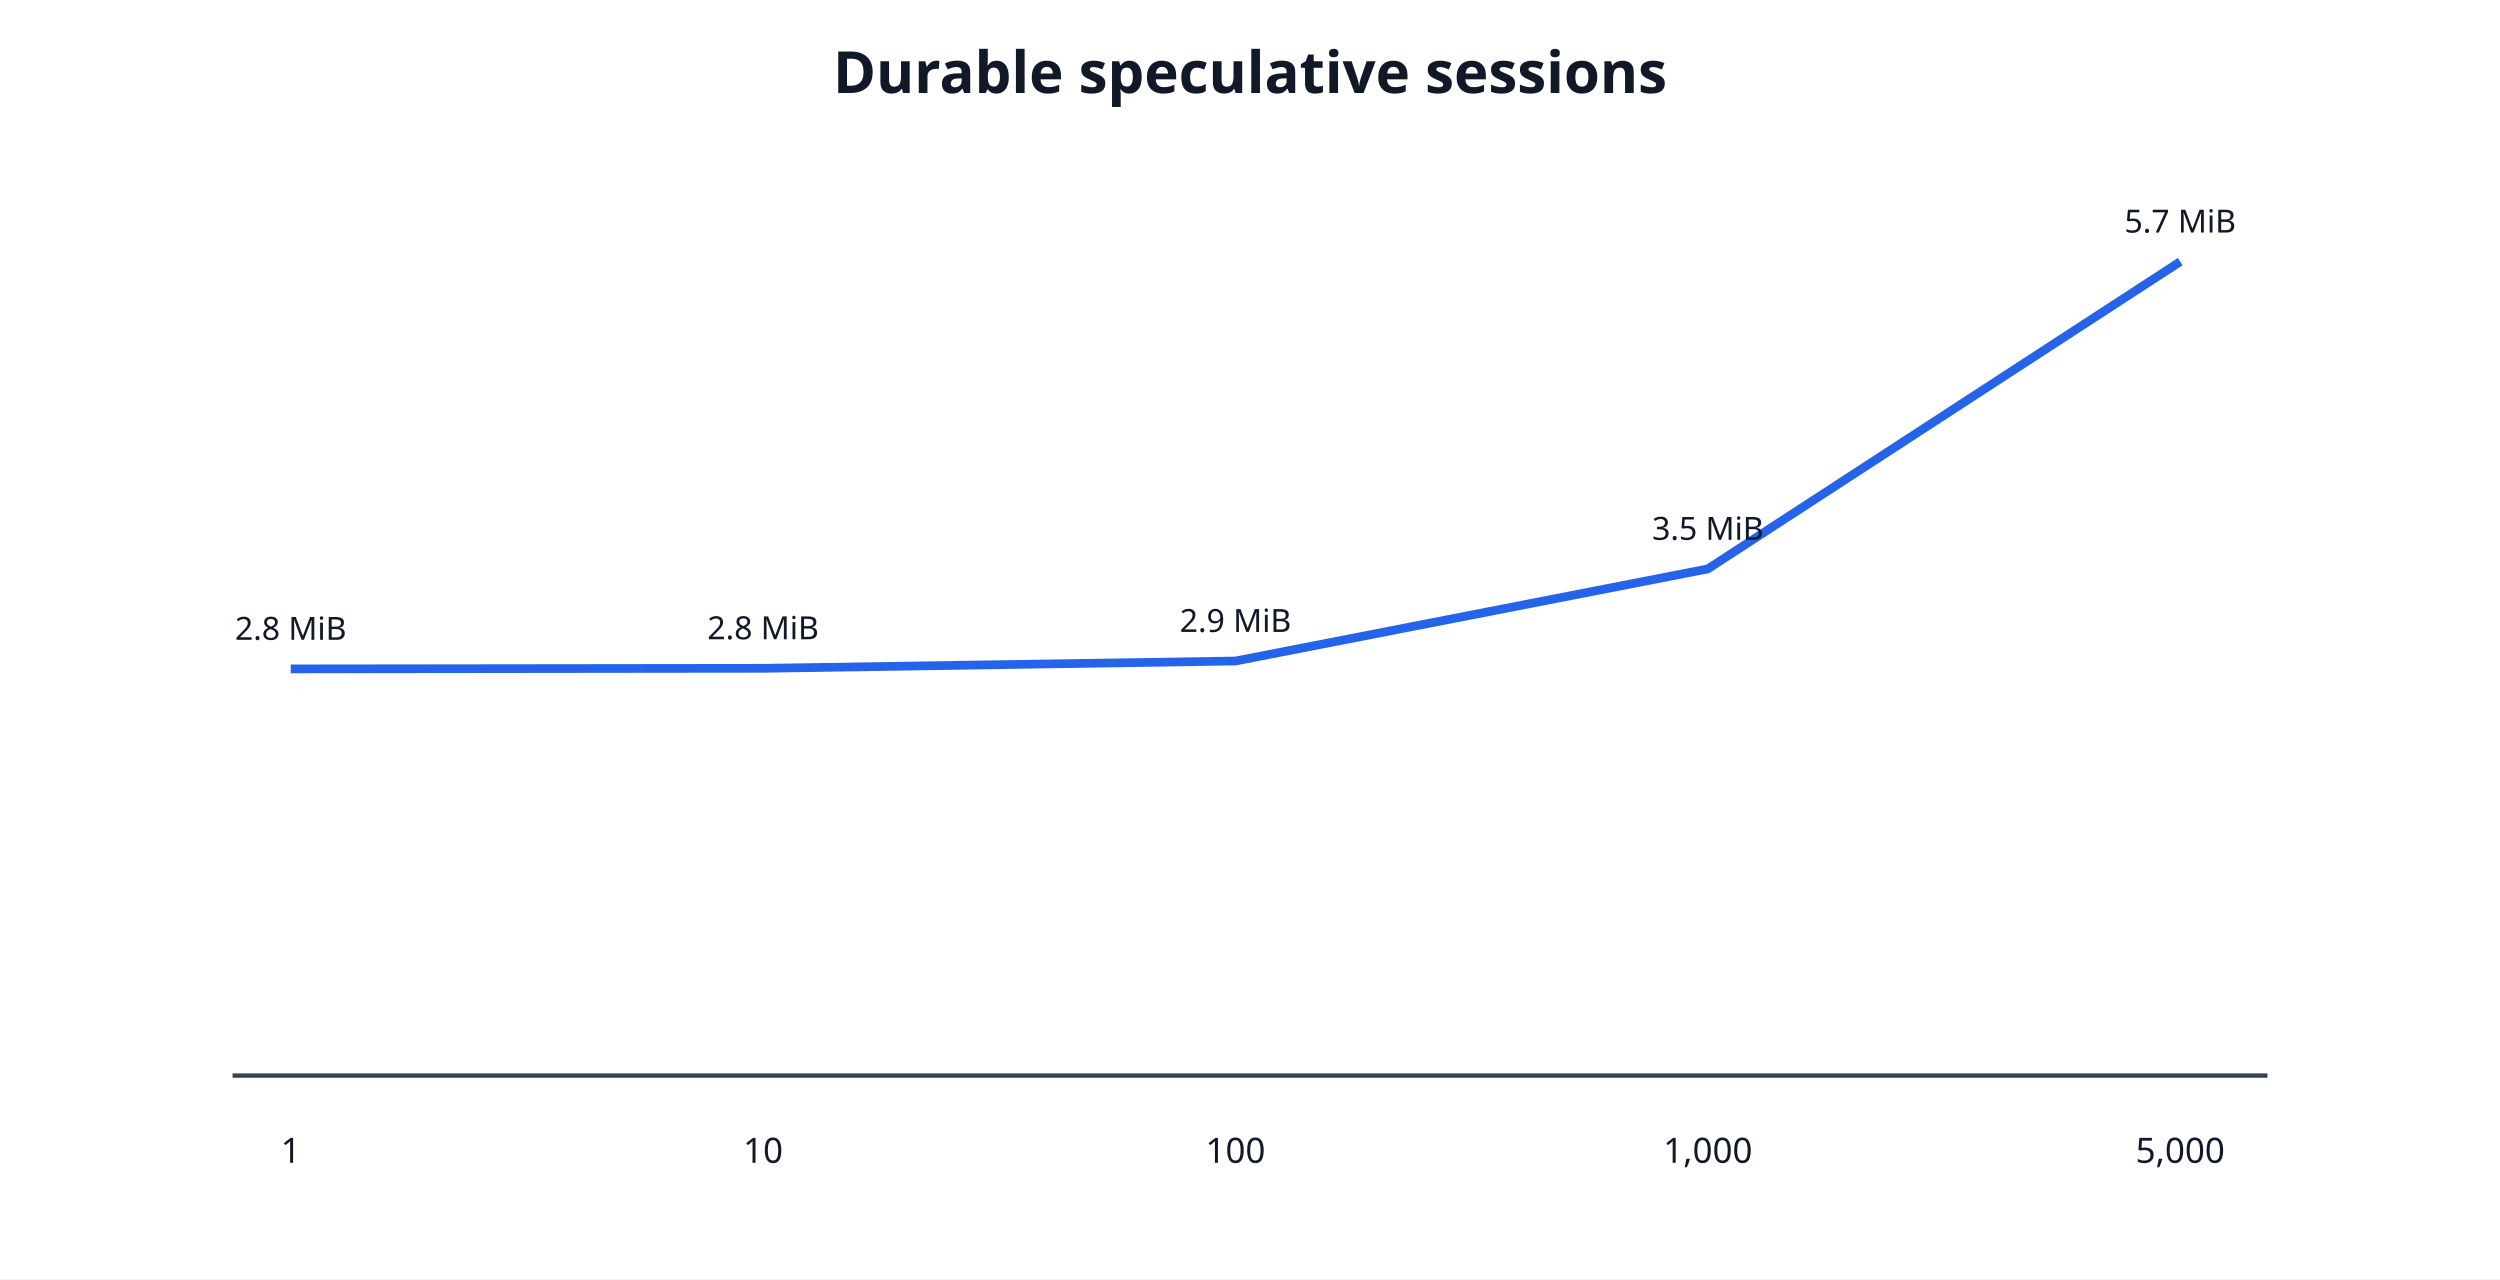
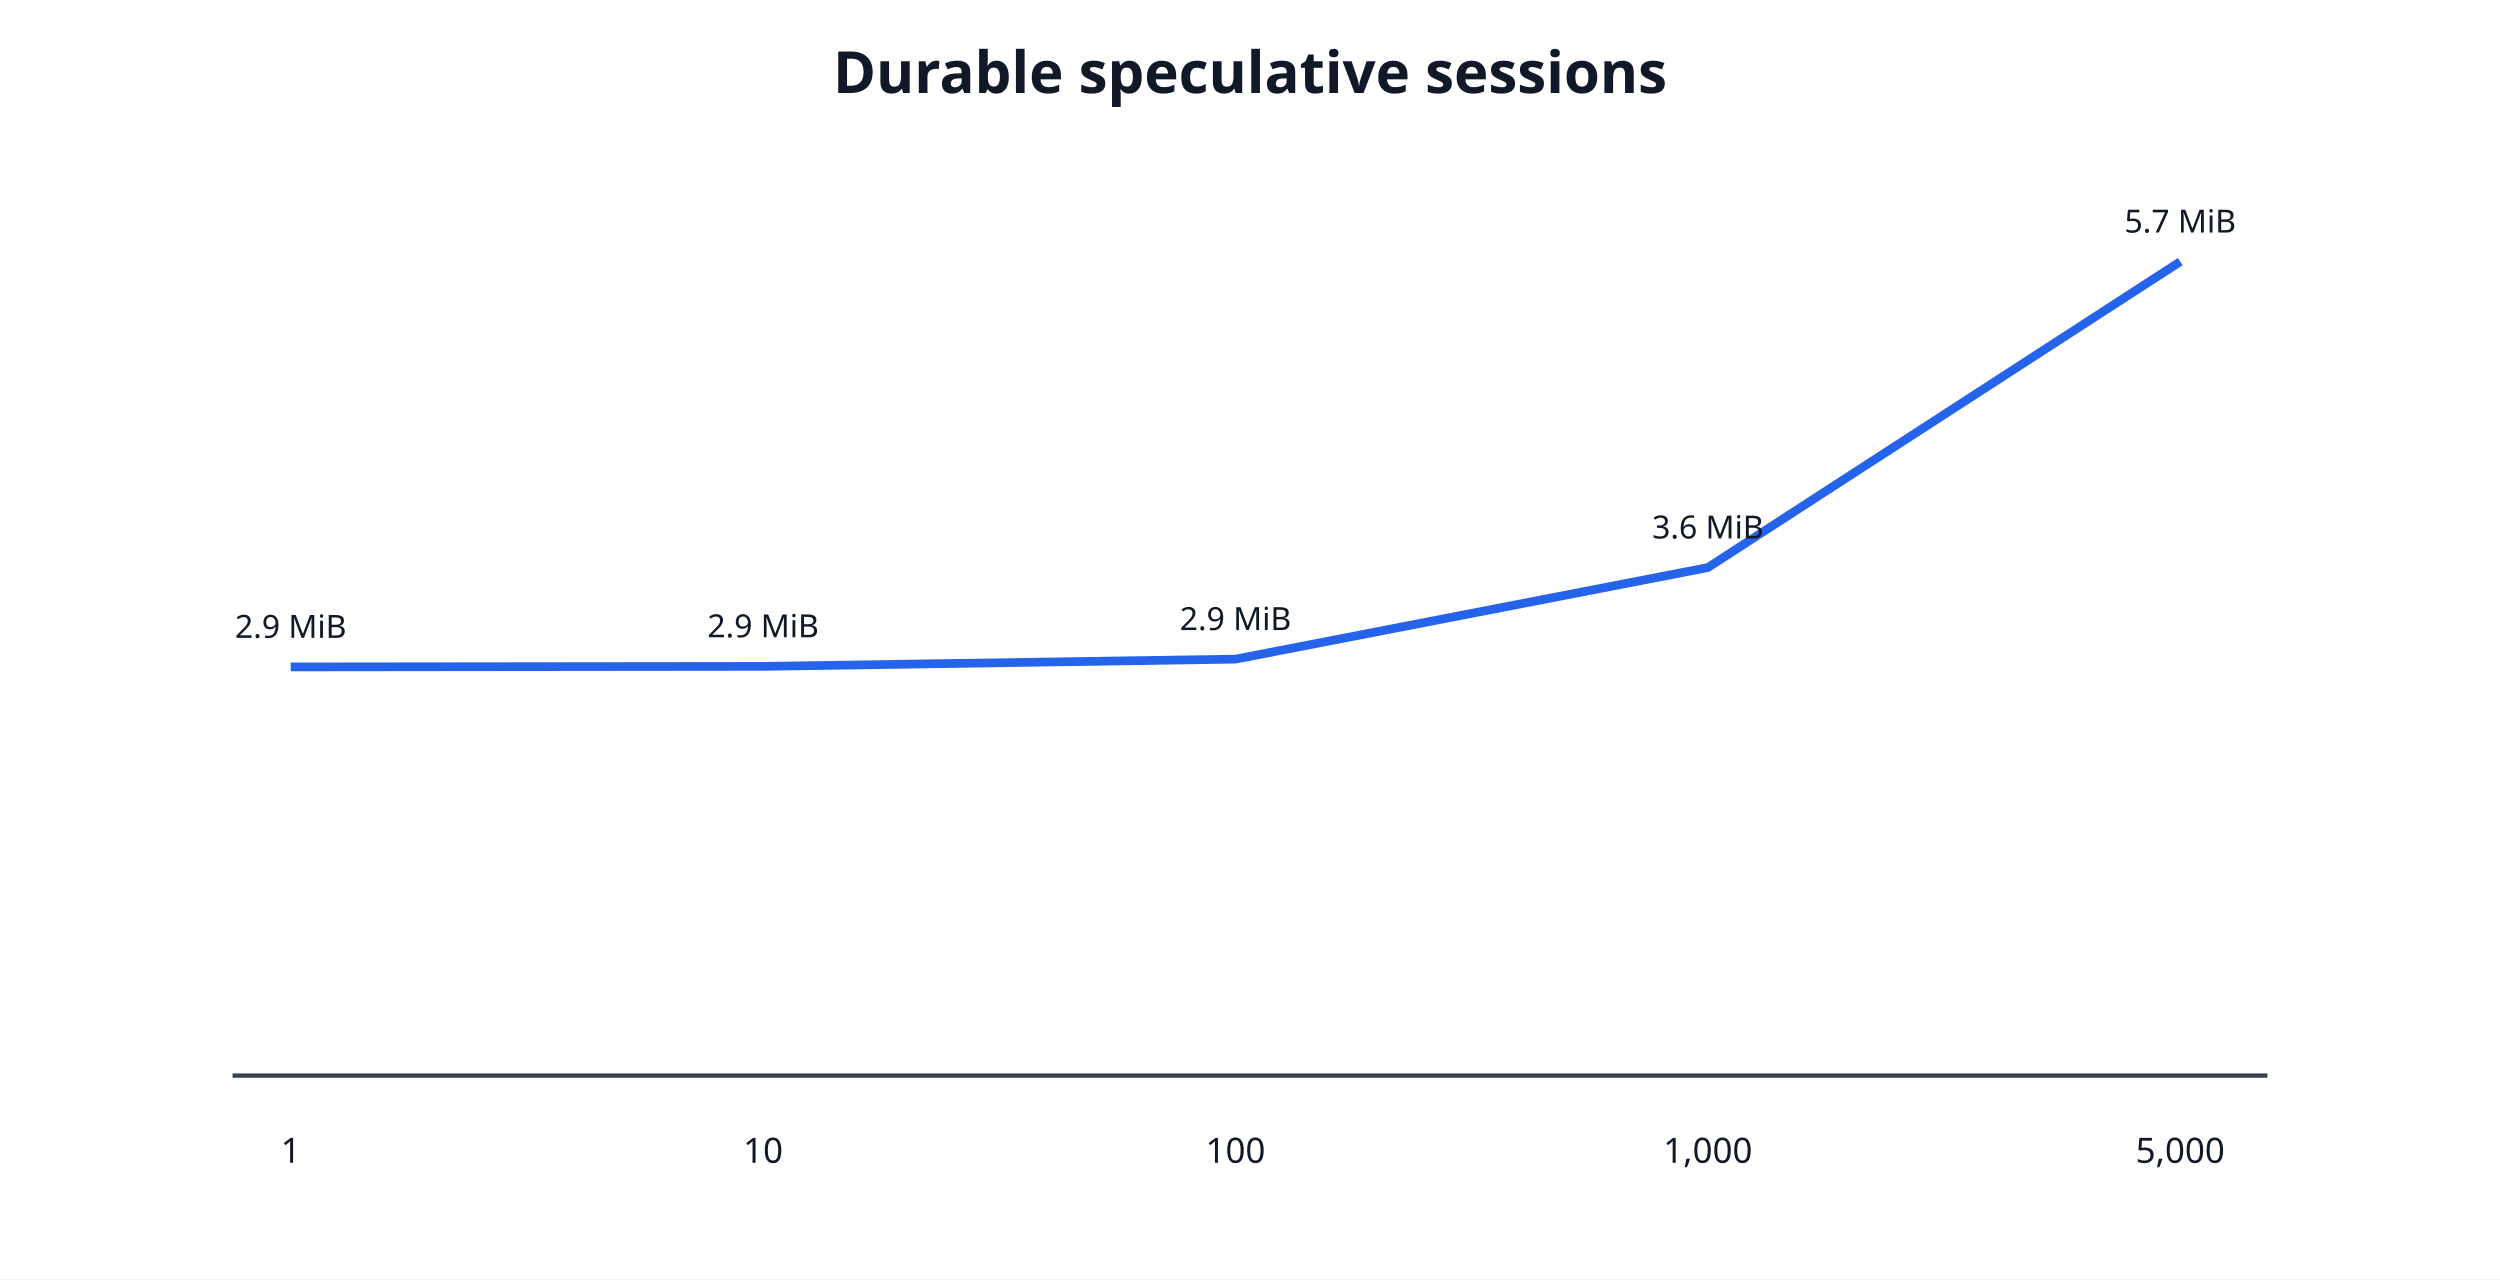
<svg xmlns="http://www.w3.org/2000/svg" width="860" height="440" viewBox="0 0 860 440">
  <rect width="100%" height="100%" fill="white" />
  <style>text{font-family:system-ui,sans-serif;fill:#111827}.axis{stroke:#374151;stroke-width:1.5}.grid{stroke:#e5e7eb}</style>
  <text x="430" y="32" text-anchor="middle" font-size="20" font-weight="600">Durable speculative sessions</text>
  <line class="axis" x1="80" y1="370" x2="780" y2="370" />
-   <polyline points="100.00,230.10 262.50,229.90 425.00,227.39 587.50,195.70 750.00,90.00" fill="none" stroke="#2563eb" stroke-width="3" />
+   <polyline points="100.00,229.42 262.50,229.23 425.00,226.74 587.50,195.24 750.00,90.00" fill="none" stroke="#2563eb" stroke-width="3" />
  <text x="100.00" y="400" text-anchor="middle" font-size="12">1</text>
-   <text x="100.00" y="220.10" text-anchor="middle" font-size="11">2.8 MiB</text>
+   <text x="100.00" y="219.42" text-anchor="middle" font-size="11">2.9 MiB</text>
  <text x="262.50" y="400" text-anchor="middle" font-size="12">10</text>
-   <text x="262.50" y="219.90" text-anchor="middle" font-size="11">2.8 MiB</text>
+   <text x="262.50" y="219.23" text-anchor="middle" font-size="11">2.9 MiB</text>
  <text x="425.00" y="400" text-anchor="middle" font-size="12">100</text>
-   <text x="425.00" y="217.39" text-anchor="middle" font-size="11">2.9 MiB</text>
+   <text x="425.00" y="216.74" text-anchor="middle" font-size="11">2.9 MiB</text>
  <text x="587.50" y="400" text-anchor="middle" font-size="12">1,000</text>
-   <text x="587.50" y="185.70" text-anchor="middle" font-size="11">3.5 MiB</text>
+   <text x="587.50" y="185.24" text-anchor="middle" font-size="11">3.6 MiB</text>
  <text x="750.00" y="400" text-anchor="middle" font-size="12">5,000</text>
  <text x="750.00" y="80.00" text-anchor="middle" font-size="11">5.7 MiB</text>
</svg>
